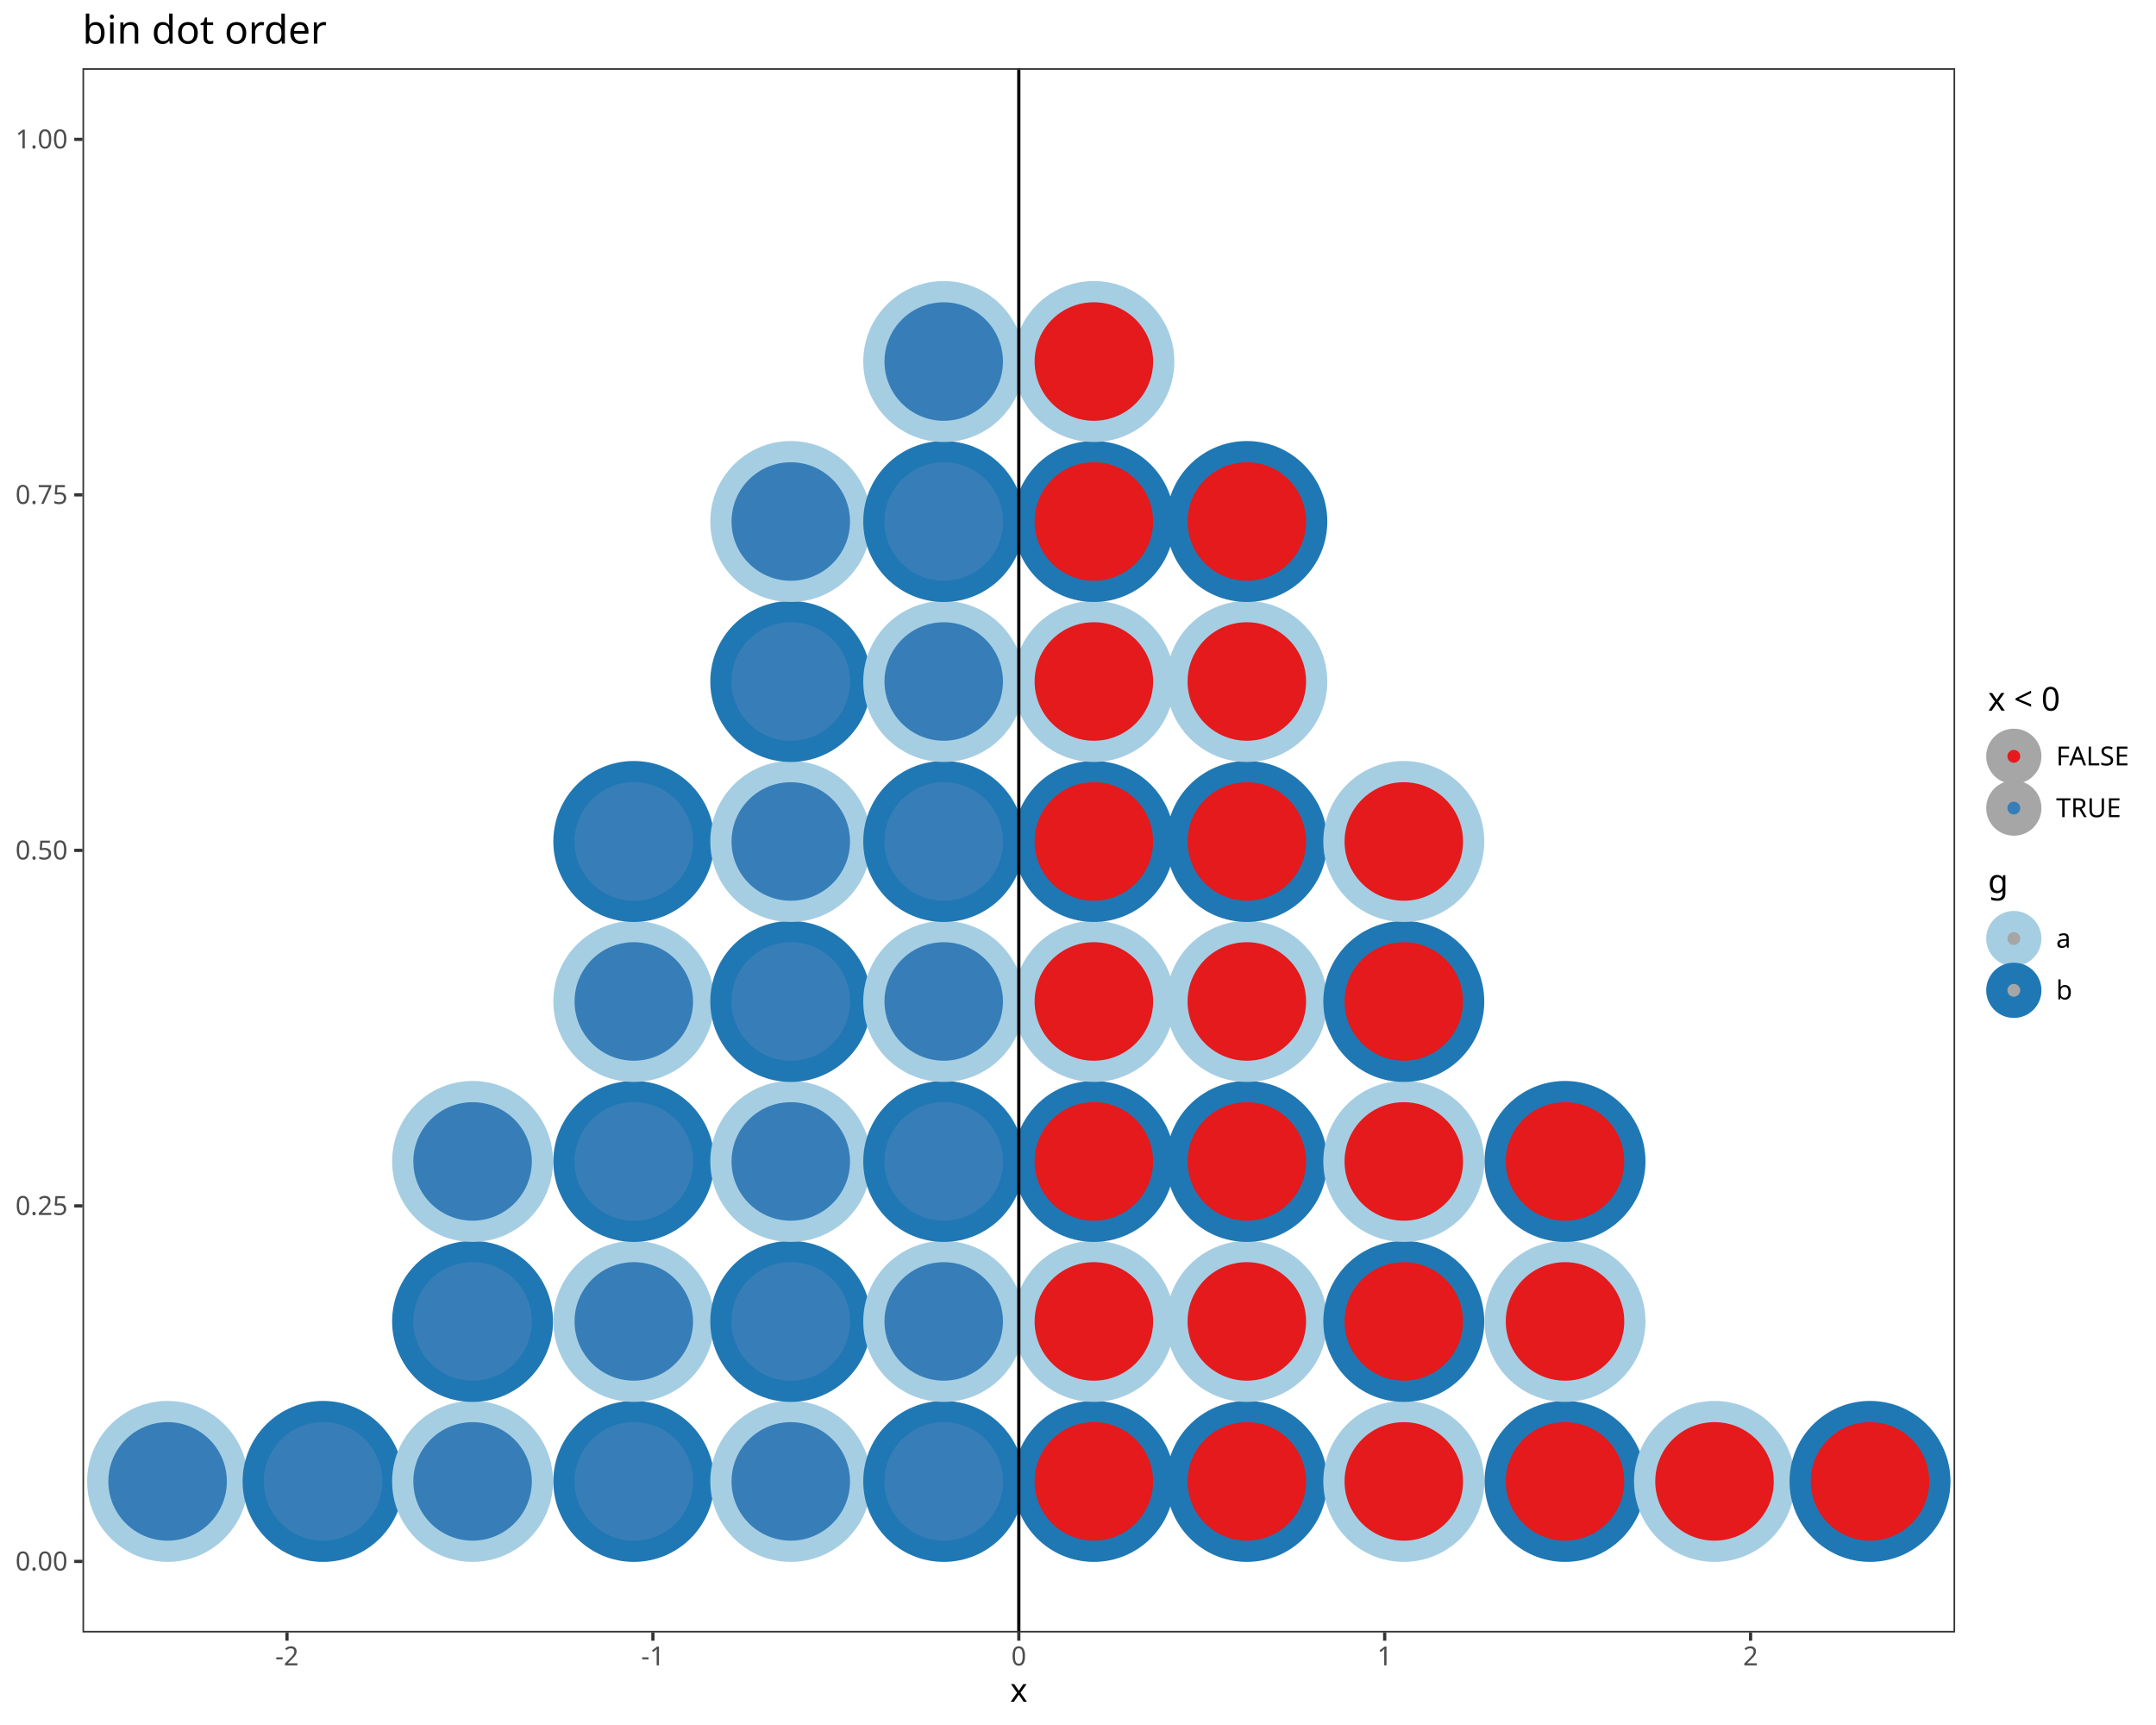
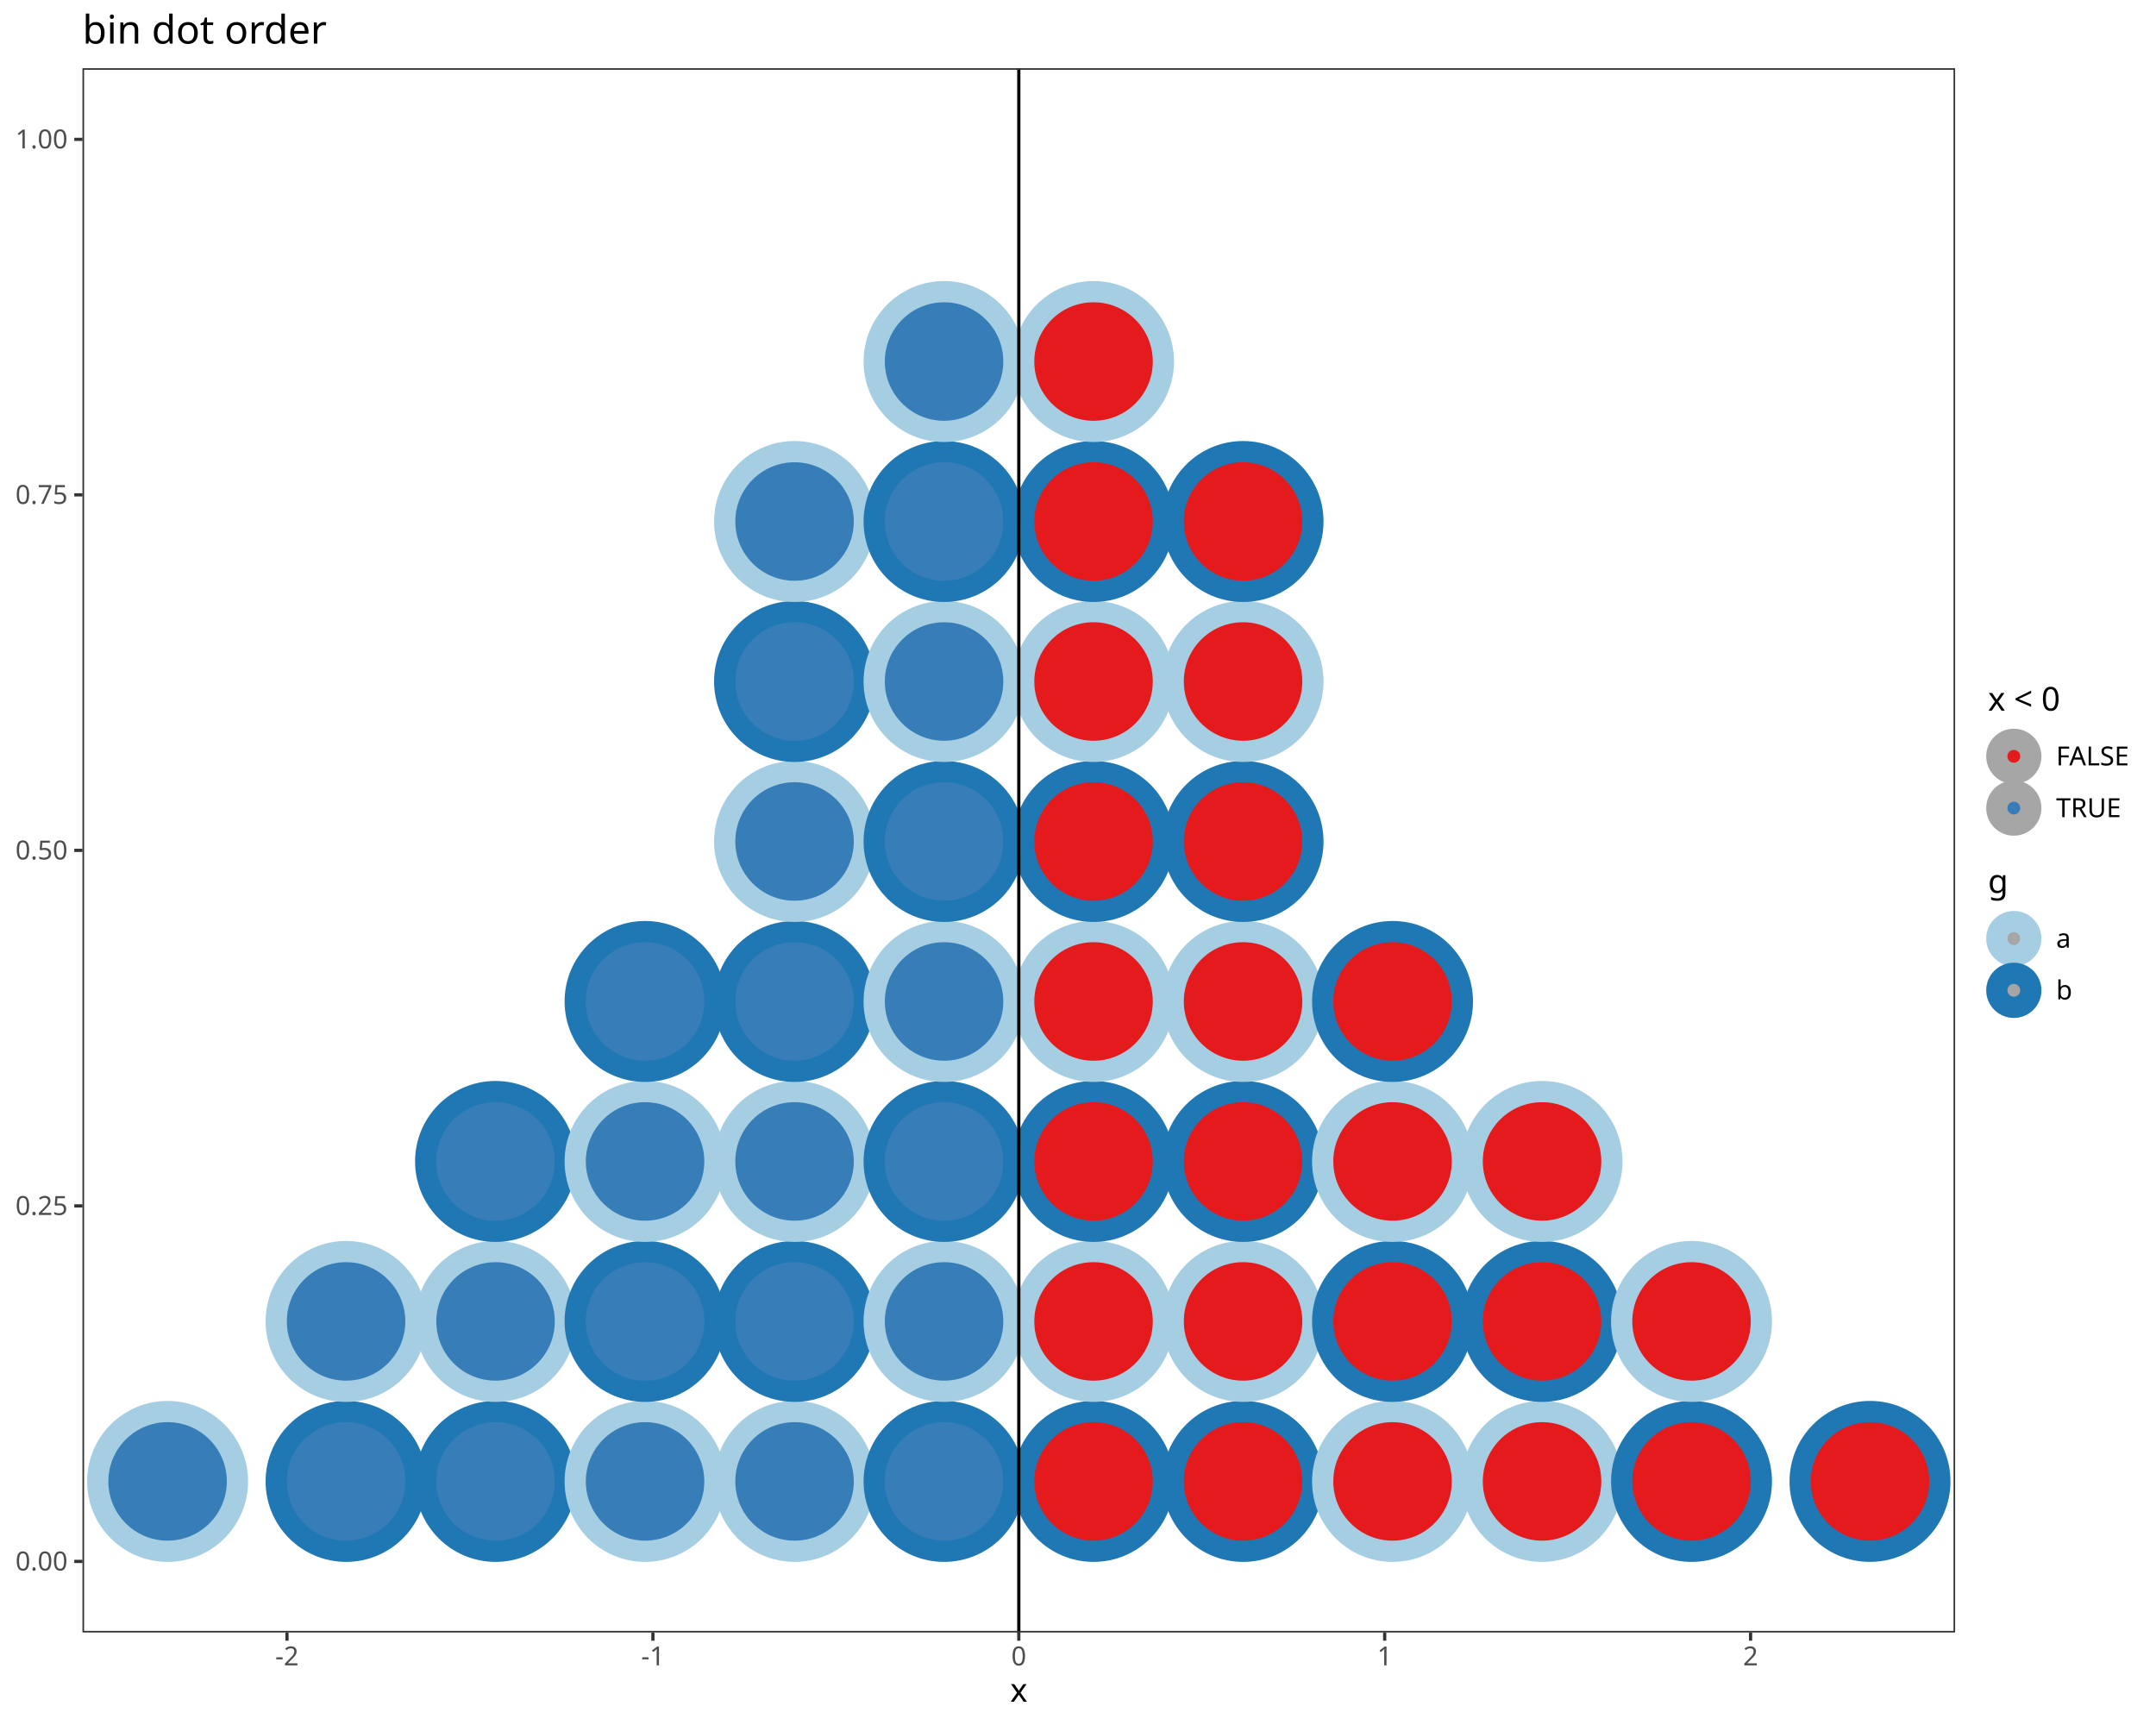
<svg xmlns="http://www.w3.org/2000/svg" class="svglite" data-engine-version="2.0" width="720.00pt" height="576.00pt" viewBox="0 0 720.00 576.00">
  <defs>
    <style type="text/css">
    .svglite line, .svglite polyline, .svglite polygon, .svglite path, .svglite rect, .svglite circle {
      fill: none;
      stroke: #000000;
      stroke-linecap: round;
      stroke-linejoin: round;
      stroke-miterlimit: 10.00;
    }
  </style>
  </defs>
  <rect width="100%" height="100%" style="stroke: none; fill: #FFFFFF;" />
  <defs>
    <clipPath id="cpMC4wMHw3MjAuMDB8MC4wMHw1NzYuMDA=">
      <rect x="0.00" y="0.00" width="720.00" height="576.00" />
    </clipPath>
  </defs>
  <g clip-path="url(#cpMC4wMHw3MjAuMDB8MC4wMHw1NzYuMDA=)">
    <rect x="0.00" y="0.00" width="720.00" height="576.00" style="stroke-width: 1.07; stroke: #FFFFFF; fill: #FFFFFF;" />
  </g>
  <defs>
    <clipPath id="cpMjcuNTR8NjUyLjkyfDIyLjc4fDU0NS4xMQ==">
      <rect x="27.54" y="22.78" width="625.38" height="522.33" />
    </clipPath>
  </defs>
  <g clip-path="url(#cpMjcuNTR8NjUyLjkyfDIyLjc4fDU0NS4xMQ==)">
    <rect x="27.54" y="22.78" width="625.38" height="522.33" style="stroke-width: 1.07; stroke: none; fill: #FFFFFF;" />
    <circle cx="55.97" cy="494.66" r="23.33" style="stroke-width: 7.09; stroke: #A6CEE3; fill: #377EB8;" />
-     <circle cx="107.89" cy="494.66" r="23.33" style="stroke-width: 7.09; stroke: #1F78B4; fill: #377EB8;" />
-     <circle cx="157.82" cy="494.66" r="23.33" style="stroke-width: 7.09; stroke: #A6CEE3; fill: #377EB8;" />
-     <circle cx="157.82" cy="441.24" r="23.33" style="stroke-width: 7.09; stroke: #1F78B4; fill: #377EB8;" />
-     <circle cx="157.82" cy="387.82" r="23.33" style="stroke-width: 7.09; stroke: #A6CEE3; fill: #377EB8;" />
-     <circle cx="211.66" cy="494.66" r="23.33" style="stroke-width: 7.09; stroke: #1F78B4; fill: #377EB8;" />
-     <circle cx="211.66" cy="441.24" r="23.33" style="stroke-width: 7.09; stroke: #A6CEE3; fill: #377EB8;" />
-     <circle cx="211.66" cy="387.82" r="23.33" style="stroke-width: 7.09; stroke: #1F78B4; fill: #377EB8;" />
-     <circle cx="211.66" cy="334.40" r="23.33" style="stroke-width: 7.09; stroke: #A6CEE3; fill: #377EB8;" />
-     <circle cx="211.66" cy="280.98" r="23.33" style="stroke-width: 7.09; stroke: #1F78B4; fill: #377EB8;" />
-     <circle cx="264.08" cy="494.66" r="23.33" style="stroke-width: 7.09; stroke: #A6CEE3; fill: #377EB8;" />
-     <circle cx="264.08" cy="441.24" r="23.33" style="stroke-width: 7.09; stroke: #1F78B4; fill: #377EB8;" />
-     <circle cx="264.08" cy="387.82" r="23.33" style="stroke-width: 7.09; stroke: #A6CEE3; fill: #377EB8;" />
-     <circle cx="264.08" cy="334.40" r="23.33" style="stroke-width: 7.09; stroke: #1F78B4; fill: #377EB8;" />
-     <circle cx="264.08" cy="280.98" r="23.33" style="stroke-width: 7.09; stroke: #A6CEE3; fill: #377EB8;" />
-     <circle cx="264.08" cy="227.56" r="23.33" style="stroke-width: 7.09; stroke: #1F78B4; fill: #377EB8;" />
-     <circle cx="264.08" cy="174.14" r="23.33" style="stroke-width: 7.09; stroke: #A6CEE3; fill: #377EB8;" />
-     <circle cx="315.16" cy="494.66" r="23.33" style="stroke-width: 7.09; stroke: #1F78B4; fill: #377EB8;" />
-     <circle cx="315.16" cy="441.24" r="23.33" style="stroke-width: 7.09; stroke: #A6CEE3; fill: #377EB8;" />
-     <circle cx="315.16" cy="387.82" r="23.33" style="stroke-width: 7.09; stroke: #1F78B4; fill: #377EB8;" />
-     <circle cx="315.16" cy="334.40" r="23.33" style="stroke-width: 7.09; stroke: #A6CEE3; fill: #377EB8;" />
-     <circle cx="315.16" cy="280.98" r="23.33" style="stroke-width: 7.09; stroke: #1F78B4; fill: #377EB8;" />
-     <circle cx="315.16" cy="227.56" r="23.33" style="stroke-width: 7.09; stroke: #A6CEE3; fill: #377EB8;" />
-     <circle cx="315.16" cy="174.14" r="23.33" style="stroke-width: 7.09; stroke: #1F78B4; fill: #377EB8;" />
-     <circle cx="315.16" cy="120.72" r="23.33" style="stroke-width: 7.09; stroke: #A6CEE3; fill: #377EB8;" />
-     <circle cx="365.30" cy="494.66" r="23.33" style="stroke-width: 7.09; stroke: #1F78B4; fill: #E41A1C;" />
-     <circle cx="365.30" cy="441.24" r="23.33" style="stroke-width: 7.09; stroke: #A6CEE3; fill: #E41A1C;" />
-     <circle cx="365.30" cy="387.82" r="23.33" style="stroke-width: 7.09; stroke: #1F78B4; fill: #E41A1C;" />
-     <circle cx="365.30" cy="334.40" r="23.33" style="stroke-width: 7.09; stroke: #A6CEE3; fill: #E41A1C;" />
-     <circle cx="365.30" cy="280.98" r="23.33" style="stroke-width: 7.09; stroke: #1F78B4; fill: #E41A1C;" />
-     <circle cx="365.30" cy="227.56" r="23.33" style="stroke-width: 7.09; stroke: #A6CEE3; fill: #E41A1C;" />
-     <circle cx="365.30" cy="174.14" r="23.33" style="stroke-width: 7.09; stroke: #1F78B4; fill: #E41A1C;" />
-     <circle cx="365.30" cy="120.72" r="23.33" style="stroke-width: 7.09; stroke: #A6CEE3; fill: #E41A1C;" />
-     <circle cx="416.38" cy="494.66" r="23.33" style="stroke-width: 7.09; stroke: #1F78B4; fill: #E41A1C;" />
-     <circle cx="416.38" cy="441.24" r="23.33" style="stroke-width: 7.09; stroke: #A6CEE3; fill: #E41A1C;" />
-     <circle cx="416.38" cy="387.82" r="23.33" style="stroke-width: 7.09; stroke: #1F78B4; fill: #E41A1C;" />
-     <circle cx="416.38" cy="334.40" r="23.33" style="stroke-width: 7.09; stroke: #A6CEE3; fill: #E41A1C;" />
-     <circle cx="416.38" cy="280.98" r="23.33" style="stroke-width: 7.09; stroke: #1F78B4; fill: #E41A1C;" />
-     <circle cx="416.38" cy="227.56" r="23.33" style="stroke-width: 7.09; stroke: #A6CEE3; fill: #E41A1C;" />
-     <circle cx="416.38" cy="174.14" r="23.33" style="stroke-width: 7.09; stroke: #1F78B4; fill: #E41A1C;" />
-     <circle cx="468.80" cy="494.66" r="23.33" style="stroke-width: 7.09; stroke: #A6CEE3; fill: #E41A1C;" />
-     <circle cx="468.80" cy="441.24" r="23.33" style="stroke-width: 7.09; stroke: #1F78B4; fill: #E41A1C;" />
-     <circle cx="468.80" cy="387.82" r="23.33" style="stroke-width: 7.09; stroke: #A6CEE3; fill: #E41A1C;" />
-     <circle cx="468.80" cy="334.40" r="23.33" style="stroke-width: 7.09; stroke: #1F78B4; fill: #E41A1C;" />
-     <circle cx="468.80" cy="280.98" r="23.33" style="stroke-width: 7.09; stroke: #A6CEE3; fill: #E41A1C;" />
-     <circle cx="522.64" cy="494.66" r="23.33" style="stroke-width: 7.09; stroke: #1F78B4; fill: #E41A1C;" />
-     <circle cx="522.64" cy="441.24" r="23.33" style="stroke-width: 7.09; stroke: #A6CEE3; fill: #E41A1C;" />
-     <circle cx="522.64" cy="387.82" r="23.33" style="stroke-width: 7.09; stroke: #1F78B4; fill: #E41A1C;" />
-     <circle cx="572.56" cy="494.66" r="23.33" style="stroke-width: 7.09; stroke: #A6CEE3; fill: #E41A1C;" />
+     <circle cx="115.57" cy="494.66" r="23.33" style="stroke-width: 7.09; stroke: #1F78B4; fill: #377EB8;" />
+     <circle cx="115.57" cy="441.24" r="23.33" style="stroke-width: 7.09; stroke: #A6CEE3; fill: #377EB8;" />
+     <circle cx="165.49" cy="494.66" r="23.33" style="stroke-width: 7.09; stroke: #1F78B4; fill: #377EB8;" />
+     <circle cx="165.49" cy="441.24" r="23.33" style="stroke-width: 7.09; stroke: #A6CEE3; fill: #377EB8;" />
+     <circle cx="165.49" cy="387.82" r="23.33" style="stroke-width: 7.09; stroke: #1F78B4; fill: #377EB8;" />
+     <circle cx="215.42" cy="494.66" r="23.33" style="stroke-width: 7.09; stroke: #A6CEE3; fill: #377EB8;" />
+     <circle cx="215.42" cy="441.24" r="23.33" style="stroke-width: 7.09; stroke: #1F78B4; fill: #377EB8;" />
+     <circle cx="215.42" cy="387.82" r="23.33" style="stroke-width: 7.09; stroke: #A6CEE3; fill: #377EB8;" />
+     <circle cx="215.42" cy="334.40" r="23.33" style="stroke-width: 7.09; stroke: #1F78B4; fill: #377EB8;" />
+     <circle cx="265.34" cy="494.66" r="23.33" style="stroke-width: 7.09; stroke: #A6CEE3; fill: #377EB8;" />
+     <circle cx="265.34" cy="441.24" r="23.33" style="stroke-width: 7.09; stroke: #1F78B4; fill: #377EB8;" />
+     <circle cx="265.34" cy="387.82" r="23.33" style="stroke-width: 7.09; stroke: #A6CEE3; fill: #377EB8;" />
+     <circle cx="265.34" cy="334.40" r="23.33" style="stroke-width: 7.09; stroke: #1F78B4; fill: #377EB8;" />
+     <circle cx="265.34" cy="280.98" r="23.33" style="stroke-width: 7.09; stroke: #A6CEE3; fill: #377EB8;" />
+     <circle cx="265.34" cy="227.56" r="23.33" style="stroke-width: 7.09; stroke: #1F78B4; fill: #377EB8;" />
+     <circle cx="265.34" cy="174.14" r="23.33" style="stroke-width: 7.09; stroke: #A6CEE3; fill: #377EB8;" />
+     <circle cx="315.27" cy="494.66" r="23.33" style="stroke-width: 7.09; stroke: #1F78B4; fill: #377EB8;" />
+     <circle cx="315.27" cy="441.24" r="23.33" style="stroke-width: 7.09; stroke: #A6CEE3; fill: #377EB8;" />
+     <circle cx="315.27" cy="387.82" r="23.33" style="stroke-width: 7.09; stroke: #1F78B4; fill: #377EB8;" />
+     <circle cx="315.27" cy="334.40" r="23.33" style="stroke-width: 7.09; stroke: #A6CEE3; fill: #377EB8;" />
+     <circle cx="315.27" cy="280.98" r="23.33" style="stroke-width: 7.09; stroke: #1F78B4; fill: #377EB8;" />
+     <circle cx="315.27" cy="227.56" r="23.33" style="stroke-width: 7.09; stroke: #A6CEE3; fill: #377EB8;" />
+     <circle cx="315.27" cy="174.14" r="23.33" style="stroke-width: 7.09; stroke: #1F78B4; fill: #377EB8;" />
+     <circle cx="315.27" cy="120.72" r="23.33" style="stroke-width: 7.09; stroke: #A6CEE3; fill: #377EB8;" />
+     <circle cx="365.19" cy="494.66" r="23.33" style="stroke-width: 7.09; stroke: #1F78B4; fill: #E41A1C;" />
+     <circle cx="365.19" cy="441.24" r="23.33" style="stroke-width: 7.09; stroke: #A6CEE3; fill: #E41A1C;" />
+     <circle cx="365.19" cy="387.82" r="23.33" style="stroke-width: 7.09; stroke: #1F78B4; fill: #E41A1C;" />
+     <circle cx="365.19" cy="334.40" r="23.33" style="stroke-width: 7.09; stroke: #A6CEE3; fill: #E41A1C;" />
+     <circle cx="365.19" cy="280.98" r="23.33" style="stroke-width: 7.09; stroke: #1F78B4; fill: #E41A1C;" />
+     <circle cx="365.19" cy="227.56" r="23.33" style="stroke-width: 7.09; stroke: #A6CEE3; fill: #E41A1C;" />
+     <circle cx="365.19" cy="174.14" r="23.33" style="stroke-width: 7.09; stroke: #1F78B4; fill: #E41A1C;" />
+     <circle cx="365.19" cy="120.72" r="23.33" style="stroke-width: 7.09; stroke: #A6CEE3; fill: #E41A1C;" />
+     <circle cx="415.12" cy="494.66" r="23.33" style="stroke-width: 7.09; stroke: #1F78B4; fill: #E41A1C;" />
+     <circle cx="415.12" cy="441.24" r="23.33" style="stroke-width: 7.09; stroke: #A6CEE3; fill: #E41A1C;" />
+     <circle cx="415.12" cy="387.82" r="23.33" style="stroke-width: 7.09; stroke: #1F78B4; fill: #E41A1C;" />
+     <circle cx="415.12" cy="334.40" r="23.33" style="stroke-width: 7.09; stroke: #A6CEE3; fill: #E41A1C;" />
+     <circle cx="415.12" cy="280.98" r="23.33" style="stroke-width: 7.09; stroke: #1F78B4; fill: #E41A1C;" />
+     <circle cx="415.12" cy="227.56" r="23.33" style="stroke-width: 7.09; stroke: #A6CEE3; fill: #E41A1C;" />
+     <circle cx="415.12" cy="174.14" r="23.33" style="stroke-width: 7.09; stroke: #1F78B4; fill: #E41A1C;" />
+     <circle cx="465.04" cy="494.66" r="23.33" style="stroke-width: 7.09; stroke: #A6CEE3; fill: #E41A1C;" />
+     <circle cx="465.04" cy="441.24" r="23.33" style="stroke-width: 7.09; stroke: #1F78B4; fill: #E41A1C;" />
+     <circle cx="465.04" cy="387.82" r="23.33" style="stroke-width: 7.09; stroke: #A6CEE3; fill: #E41A1C;" />
+     <circle cx="465.04" cy="334.40" r="23.33" style="stroke-width: 7.09; stroke: #1F78B4; fill: #E41A1C;" />
+     <circle cx="514.97" cy="494.66" r="23.33" style="stroke-width: 7.09; stroke: #A6CEE3; fill: #E41A1C;" />
+     <circle cx="514.97" cy="441.24" r="23.33" style="stroke-width: 7.09; stroke: #1F78B4; fill: #E41A1C;" />
+     <circle cx="514.97" cy="387.82" r="23.33" style="stroke-width: 7.09; stroke: #A6CEE3; fill: #E41A1C;" />
+     <circle cx="564.89" cy="494.66" r="23.33" style="stroke-width: 7.09; stroke: #1F78B4; fill: #E41A1C;" />
+     <circle cx="564.89" cy="441.24" r="23.33" style="stroke-width: 7.09; stroke: #A6CEE3; fill: #E41A1C;" />
    <circle cx="624.49" cy="494.66" r="23.33" style="stroke-width: 7.09; stroke: #1F78B4; fill: #E41A1C;" />
    <line x1="340.23" y1="545.11" x2="340.23" y2="22.78" style="stroke-width: 1.07; stroke-linecap: butt;" />
    <rect x="27.54" y="22.78" width="625.38" height="522.33" style="stroke-width: 1.07; stroke: #333333;" />
  </g>
  <g clip-path="url(#cpMC4wMHw3MjAuMDB8MC4wMHw1NzYuMDA=)">
    <text x="22.61" y="524.40" text-anchor="end" style="font-size: 8.80px; fill: #4D4D4D; font-family: sans;" textLength="17.13px" lengthAdjust="spacingAndGlyphs">0.00</text>
    <text x="22.61" y="405.69" text-anchor="end" style="font-size: 8.80px; fill: #4D4D4D; font-family: sans;" textLength="17.13px" lengthAdjust="spacingAndGlyphs">0.25</text>
    <text x="22.61" y="286.98" text-anchor="end" style="font-size: 8.80px; fill: #4D4D4D; font-family: sans;" textLength="17.13px" lengthAdjust="spacingAndGlyphs">0.50</text>
    <text x="22.61" y="168.26" text-anchor="end" style="font-size: 8.80px; fill: #4D4D4D; font-family: sans;" textLength="17.13px" lengthAdjust="spacingAndGlyphs">0.75</text>
    <text x="22.61" y="49.55" text-anchor="end" style="font-size: 8.80px; fill: #4D4D4D; font-family: sans;" textLength="17.13px" lengthAdjust="spacingAndGlyphs">1.00</text>
    <polyline points="24.80,521.37 27.54,521.37 " style="stroke-width: 1.07; stroke: #333333; stroke-linecap: butt;" />
    <polyline points="24.80,402.66 27.54,402.66 " style="stroke-width: 1.07; stroke: #333333; stroke-linecap: butt;" />
    <polyline points="24.80,283.95 27.54,283.95 " style="stroke-width: 1.07; stroke: #333333; stroke-linecap: butt;" />
    <polyline points="24.80,165.24 27.54,165.24 " style="stroke-width: 1.07; stroke: #333333; stroke-linecap: butt;" />
    <polyline points="24.80,46.53 27.54,46.53 " style="stroke-width: 1.07; stroke: #333333; stroke-linecap: butt;" />
    <polyline points="95.84,547.85 95.84,545.11 " style="stroke-width: 1.07; stroke: #333333; stroke-linecap: butt;" />
    <polyline points="218.04,547.85 218.04,545.11 " style="stroke-width: 1.07; stroke: #333333; stroke-linecap: butt;" />
    <polyline points="340.23,547.85 340.23,545.11 " style="stroke-width: 1.07; stroke: #333333; stroke-linecap: butt;" />
    <polyline points="462.42,547.85 462.42,545.11 " style="stroke-width: 1.07; stroke: #333333; stroke-linecap: butt;" />
    <polyline points="584.61,547.85 584.61,545.11 " style="stroke-width: 1.07; stroke: #333333; stroke-linecap: butt;" />
    <text x="95.84" y="556.10" text-anchor="middle" style="font-size: 8.80px; fill: #4D4D4D; font-family: sans;" textLength="7.82px" lengthAdjust="spacingAndGlyphs">-2</text>
    <text x="218.04" y="556.10" text-anchor="middle" style="font-size: 8.80px; fill: #4D4D4D; font-family: sans;" textLength="7.82px" lengthAdjust="spacingAndGlyphs">-1</text>
    <text x="340.23" y="556.10" text-anchor="middle" style="font-size: 8.80px; fill: #4D4D4D; font-family: sans;" textLength="4.89px" lengthAdjust="spacingAndGlyphs">0</text>
    <text x="462.42" y="556.10" text-anchor="middle" style="font-size: 8.80px; fill: #4D4D4D; font-family: sans;" textLength="4.89px" lengthAdjust="spacingAndGlyphs">1</text>
    <text x="584.61" y="556.10" text-anchor="middle" style="font-size: 8.80px; fill: #4D4D4D; font-family: sans;" textLength="4.89px" lengthAdjust="spacingAndGlyphs">2</text>
    <text x="340.23" y="568.24" text-anchor="middle" style="font-size: 11.00px; font-family: sans;" textLength="5.50px" lengthAdjust="spacingAndGlyphs">x</text>
    <rect x="663.88" y="228.58" width="50.64" height="49.89" style="stroke-width: 1.07; stroke: none; fill: #FFFFFF;" />
    <text x="663.88" y="237.29" style="font-size: 11.00px; font-family: sans;" textLength="24.16px" lengthAdjust="spacingAndGlyphs">x &lt; 0</text>
    <rect x="663.88" y="243.91" width="17.28" height="17.28" style="stroke-width: 1.07; stroke: none; fill: #FFFFFF;" />
    <circle cx="672.52" cy="252.55" r="5.68" style="stroke-width: 7.09; stroke: #A6A6A6; fill: #E41A1C;" />
    <rect x="663.88" y="261.19" width="17.28" height="17.28" style="stroke-width: 1.07; stroke: none; fill: #FFFFFF;" />
    <circle cx="672.52" cy="269.83" r="5.68" style="stroke-width: 7.09; stroke: #A6A6A6; fill: #377EB8;" />
    <text x="686.64" y="255.58" style="font-size: 8.80px; font-family: sans;" textLength="27.88px" lengthAdjust="spacingAndGlyphs">FALSE</text>
    <text x="686.64" y="272.86" style="font-size: 8.80px; font-family: sans;" textLength="23.96px" lengthAdjust="spacingAndGlyphs">TRUE</text>
    <rect x="663.88" y="289.43" width="27.65" height="49.89" style="stroke-width: 1.07; stroke: none; fill: #FFFFFF;" />
    <text x="663.88" y="298.14" style="font-size: 11.00px; font-family: sans;" textLength="6.12px" lengthAdjust="spacingAndGlyphs">g</text>
    <rect x="663.88" y="304.76" width="17.28" height="17.28" style="stroke-width: 1.07; stroke: none; fill: #FFFFFF;" />
    <circle cx="672.52" cy="313.40" r="5.68" style="stroke-width: 7.09; stroke: #A6CEE3; fill: #A6A6A6;" />
    <rect x="663.88" y="322.04" width="17.28" height="17.28" style="stroke-width: 1.07; stroke: none; fill: #FFFFFF;" />
    <circle cx="672.52" cy="330.68" r="5.68" style="stroke-width: 7.09; stroke: #1F78B4; fill: #A6A6A6;" />
    <text x="686.64" y="316.43" style="font-size: 8.80px; font-family: sans;" textLength="4.89px" lengthAdjust="spacingAndGlyphs">a</text>
    <text x="686.64" y="333.71" style="font-size: 8.80px; font-family: sans;" textLength="4.89px" lengthAdjust="spacingAndGlyphs">b</text>
    <text x="27.54" y="14.56" style="font-size: 13.20px; font-family: sans;" textLength="74.12px" lengthAdjust="spacingAndGlyphs">bin dot order</text>
  </g>
</svg>
